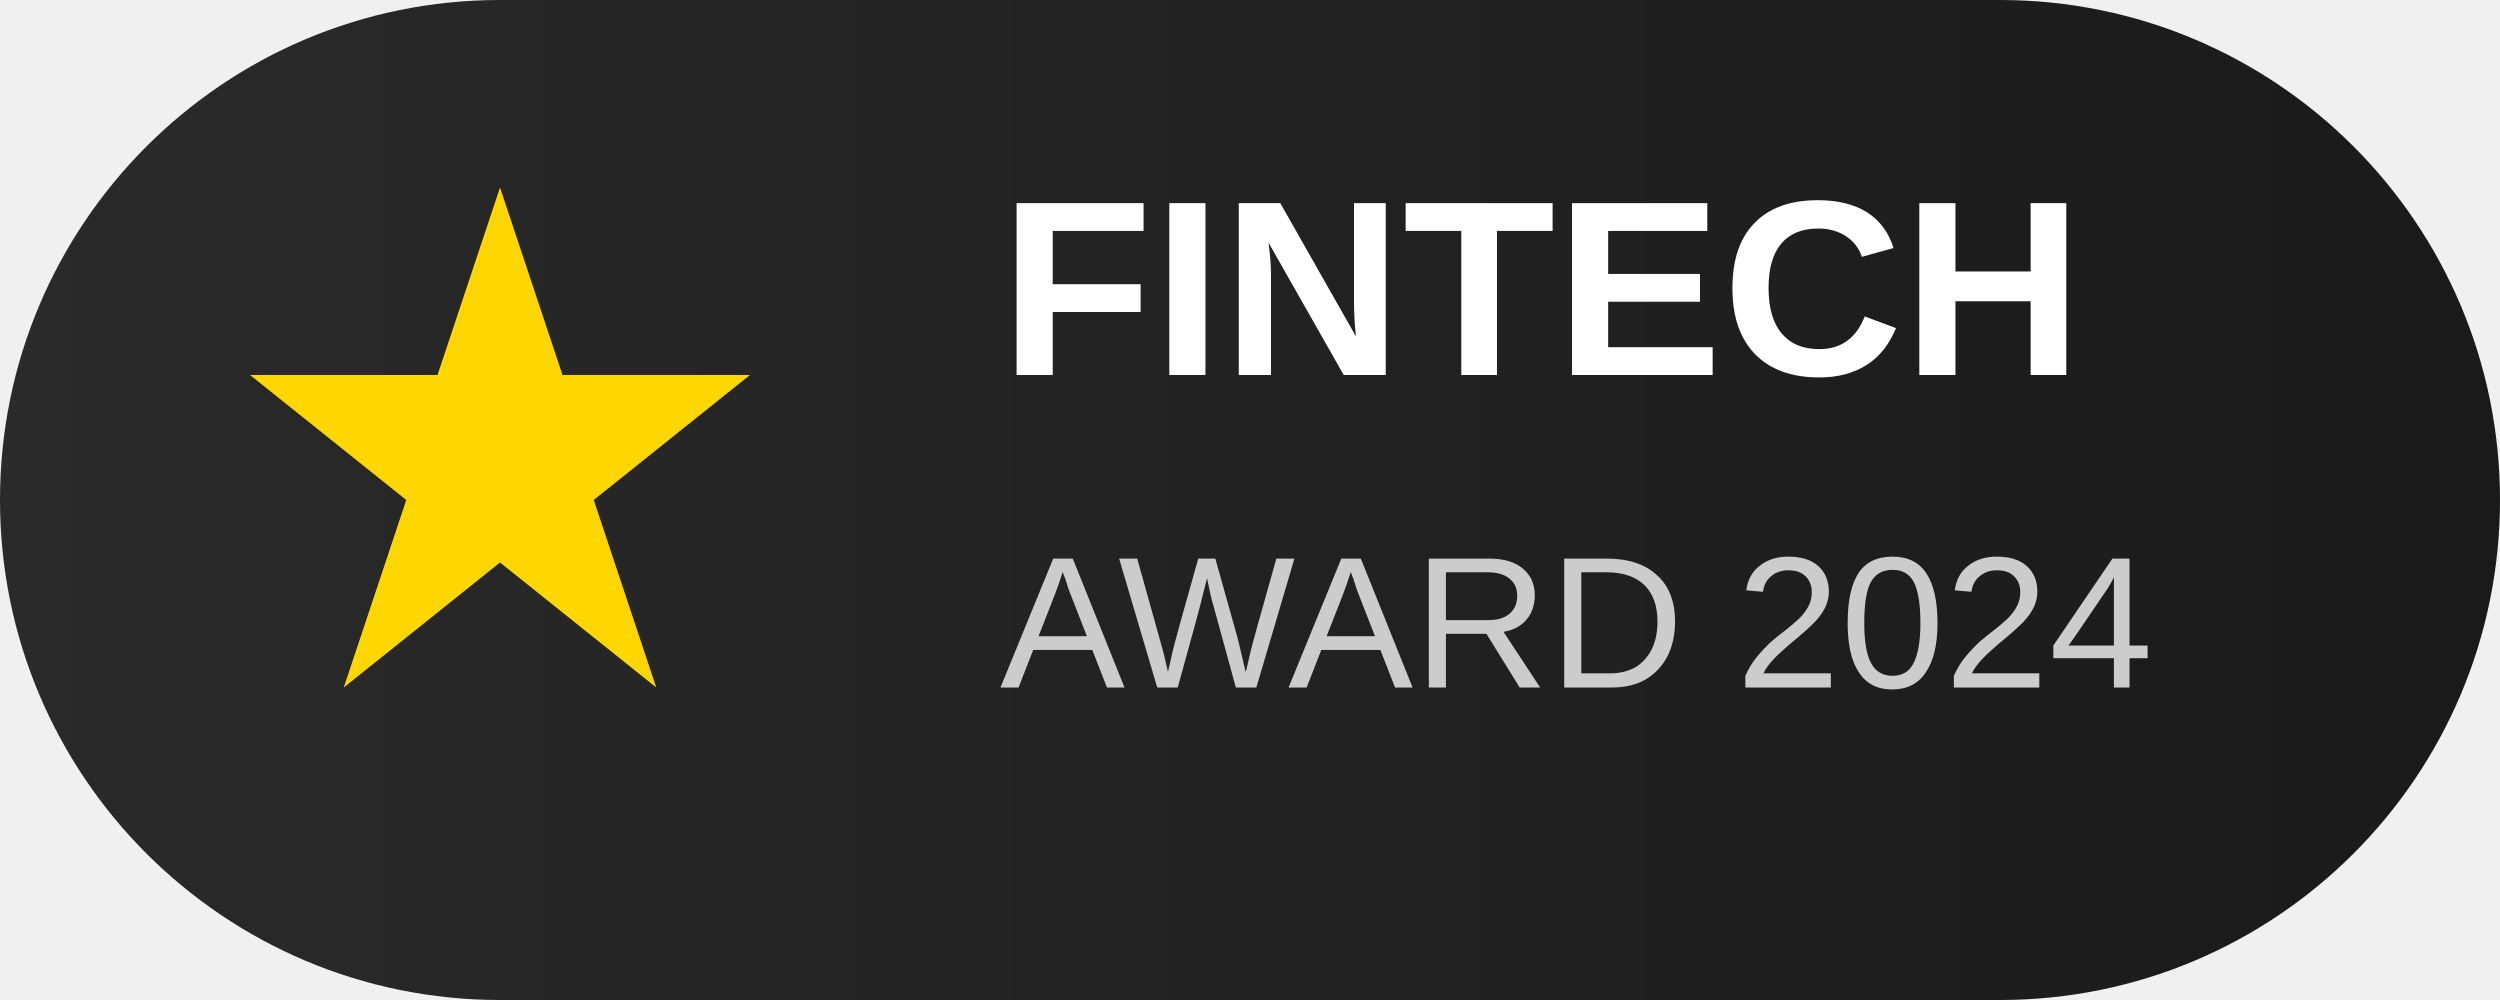
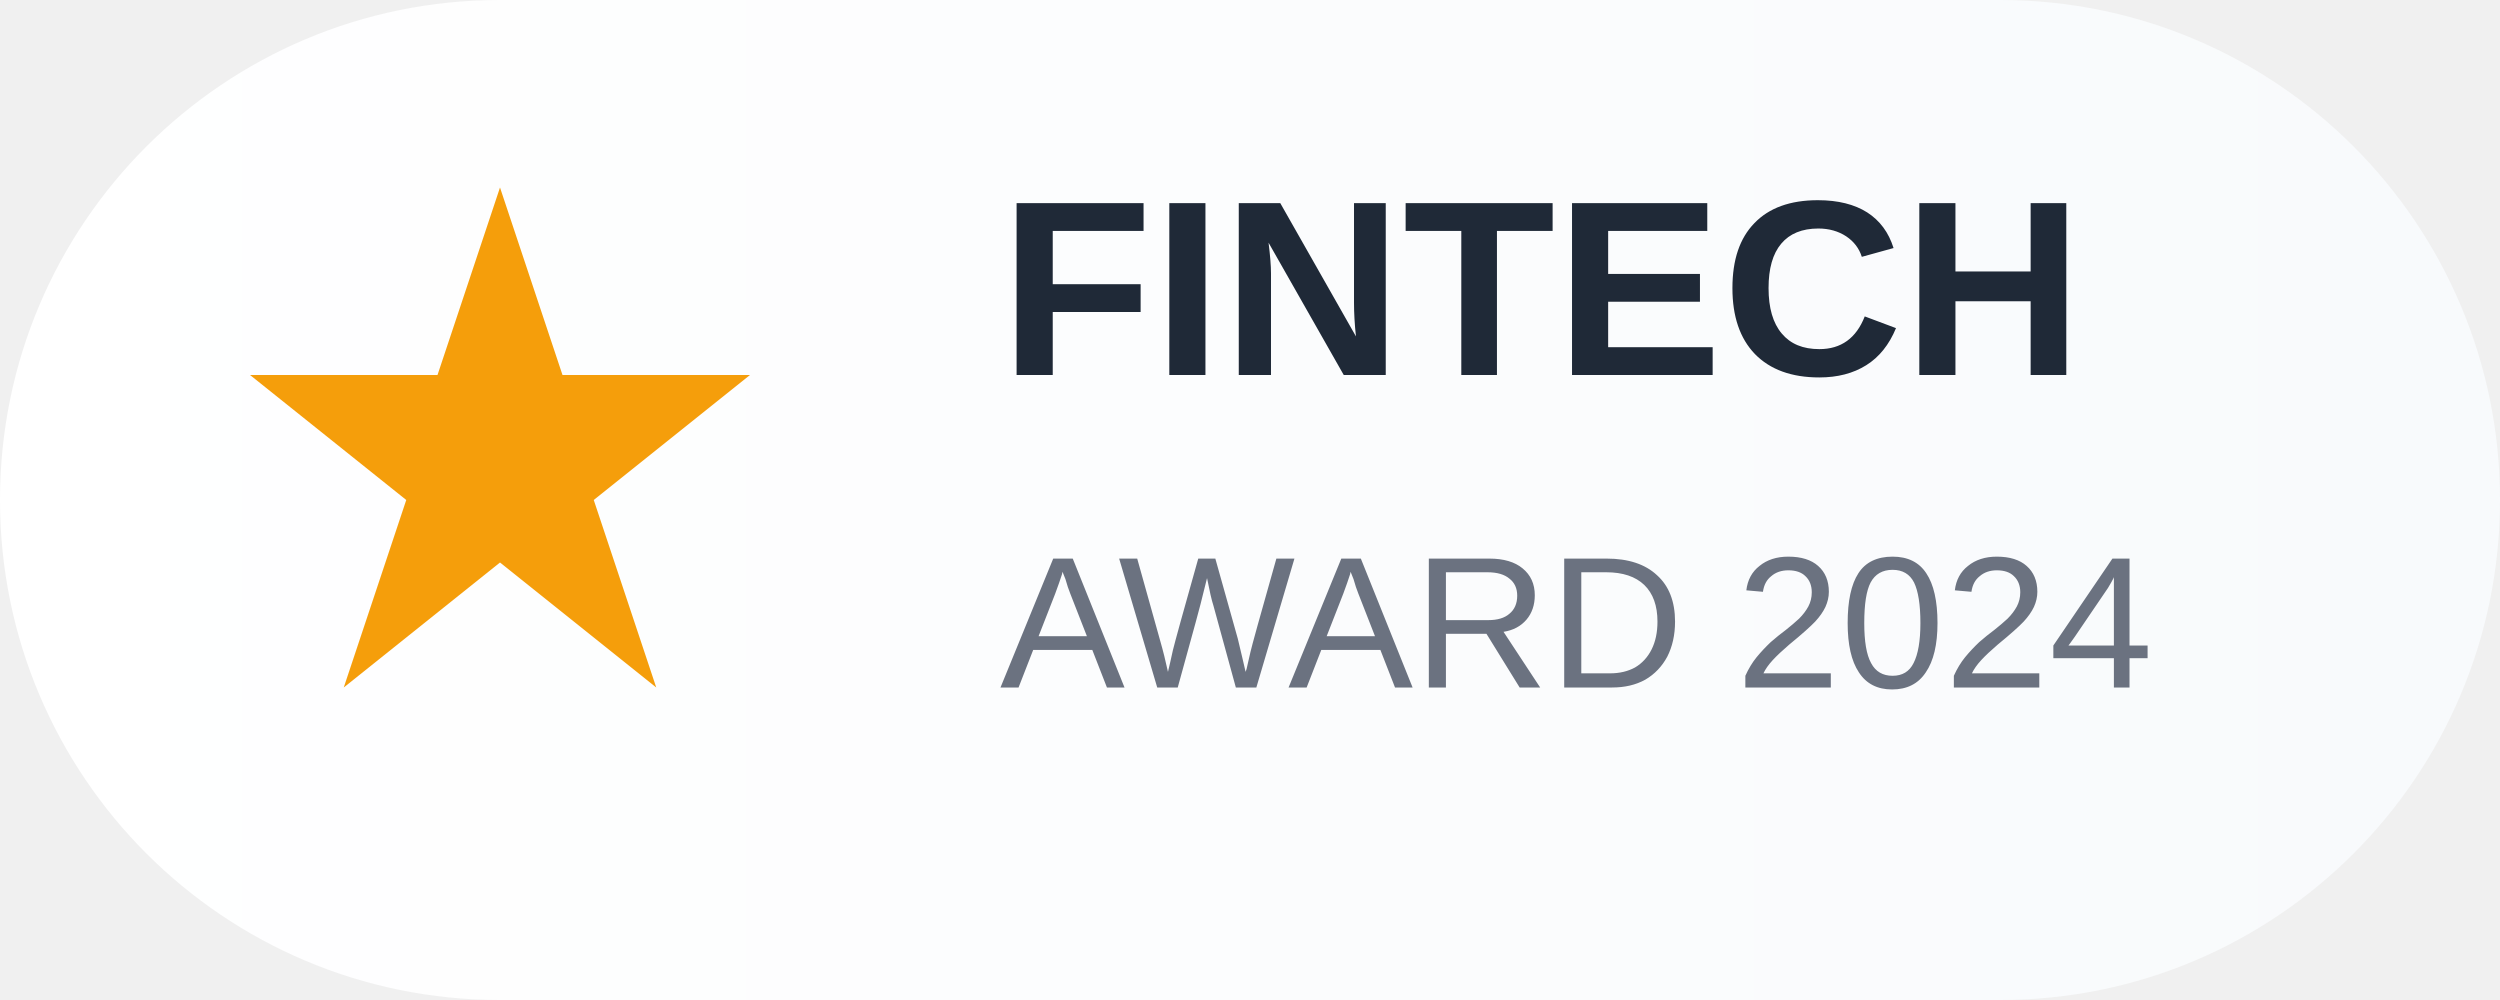
<svg xmlns="http://www.w3.org/2000/svg" width="80" height="32" viewBox="0 0 80 32" fill="none">
  <rect width="80" height="32" rx="16" fill="url(#fintechGradient)" />
-   <polygon points="16,6 18,12 24,12 19,16 21,22 16,18 11,22 13,16 8,12 14,12" fill="#FFD700" />
-   <text x="32" y="12" font-family="Arial, sans-serif" font-size="8" font-weight="bold" fill="#FFFFFF">FINTECH</text>
-   <text x="32" y="22" font-family="Arial, sans-serif" font-size="6" fill="#CCCCCC">AWARD 2024</text>
+   <polygon points="16,6 18,12 24,12 19,16 21,22 16,18 11,22 13,16 8,12 14,12" fill="#F59E0B" />
+   <text x="32" y="12" font-family="Arial, sans-serif" font-size="8" font-weight="bold" fill="#1F2937">FINTECH</text>
+   <text x="32" y="22" font-family="Arial, sans-serif" font-size="6" fill="#6B7280">AWARD 2024</text>
  <defs>
    <linearGradient id="fintechGradient" x1="0%" y1="0%" x2="100%" y2="0%">
-       <stop offset="0%" style="stop-color:#2A2A2A" />
-       <stop offset="100%" style="stop-color:#1A1A1A" />
+       <stop offset="0%" style="stop-color:#FFFFFF" />
+       <stop offset="100%" style="stop-color:#F8FAFC" />
    </linearGradient>
  </defs>
</svg>
